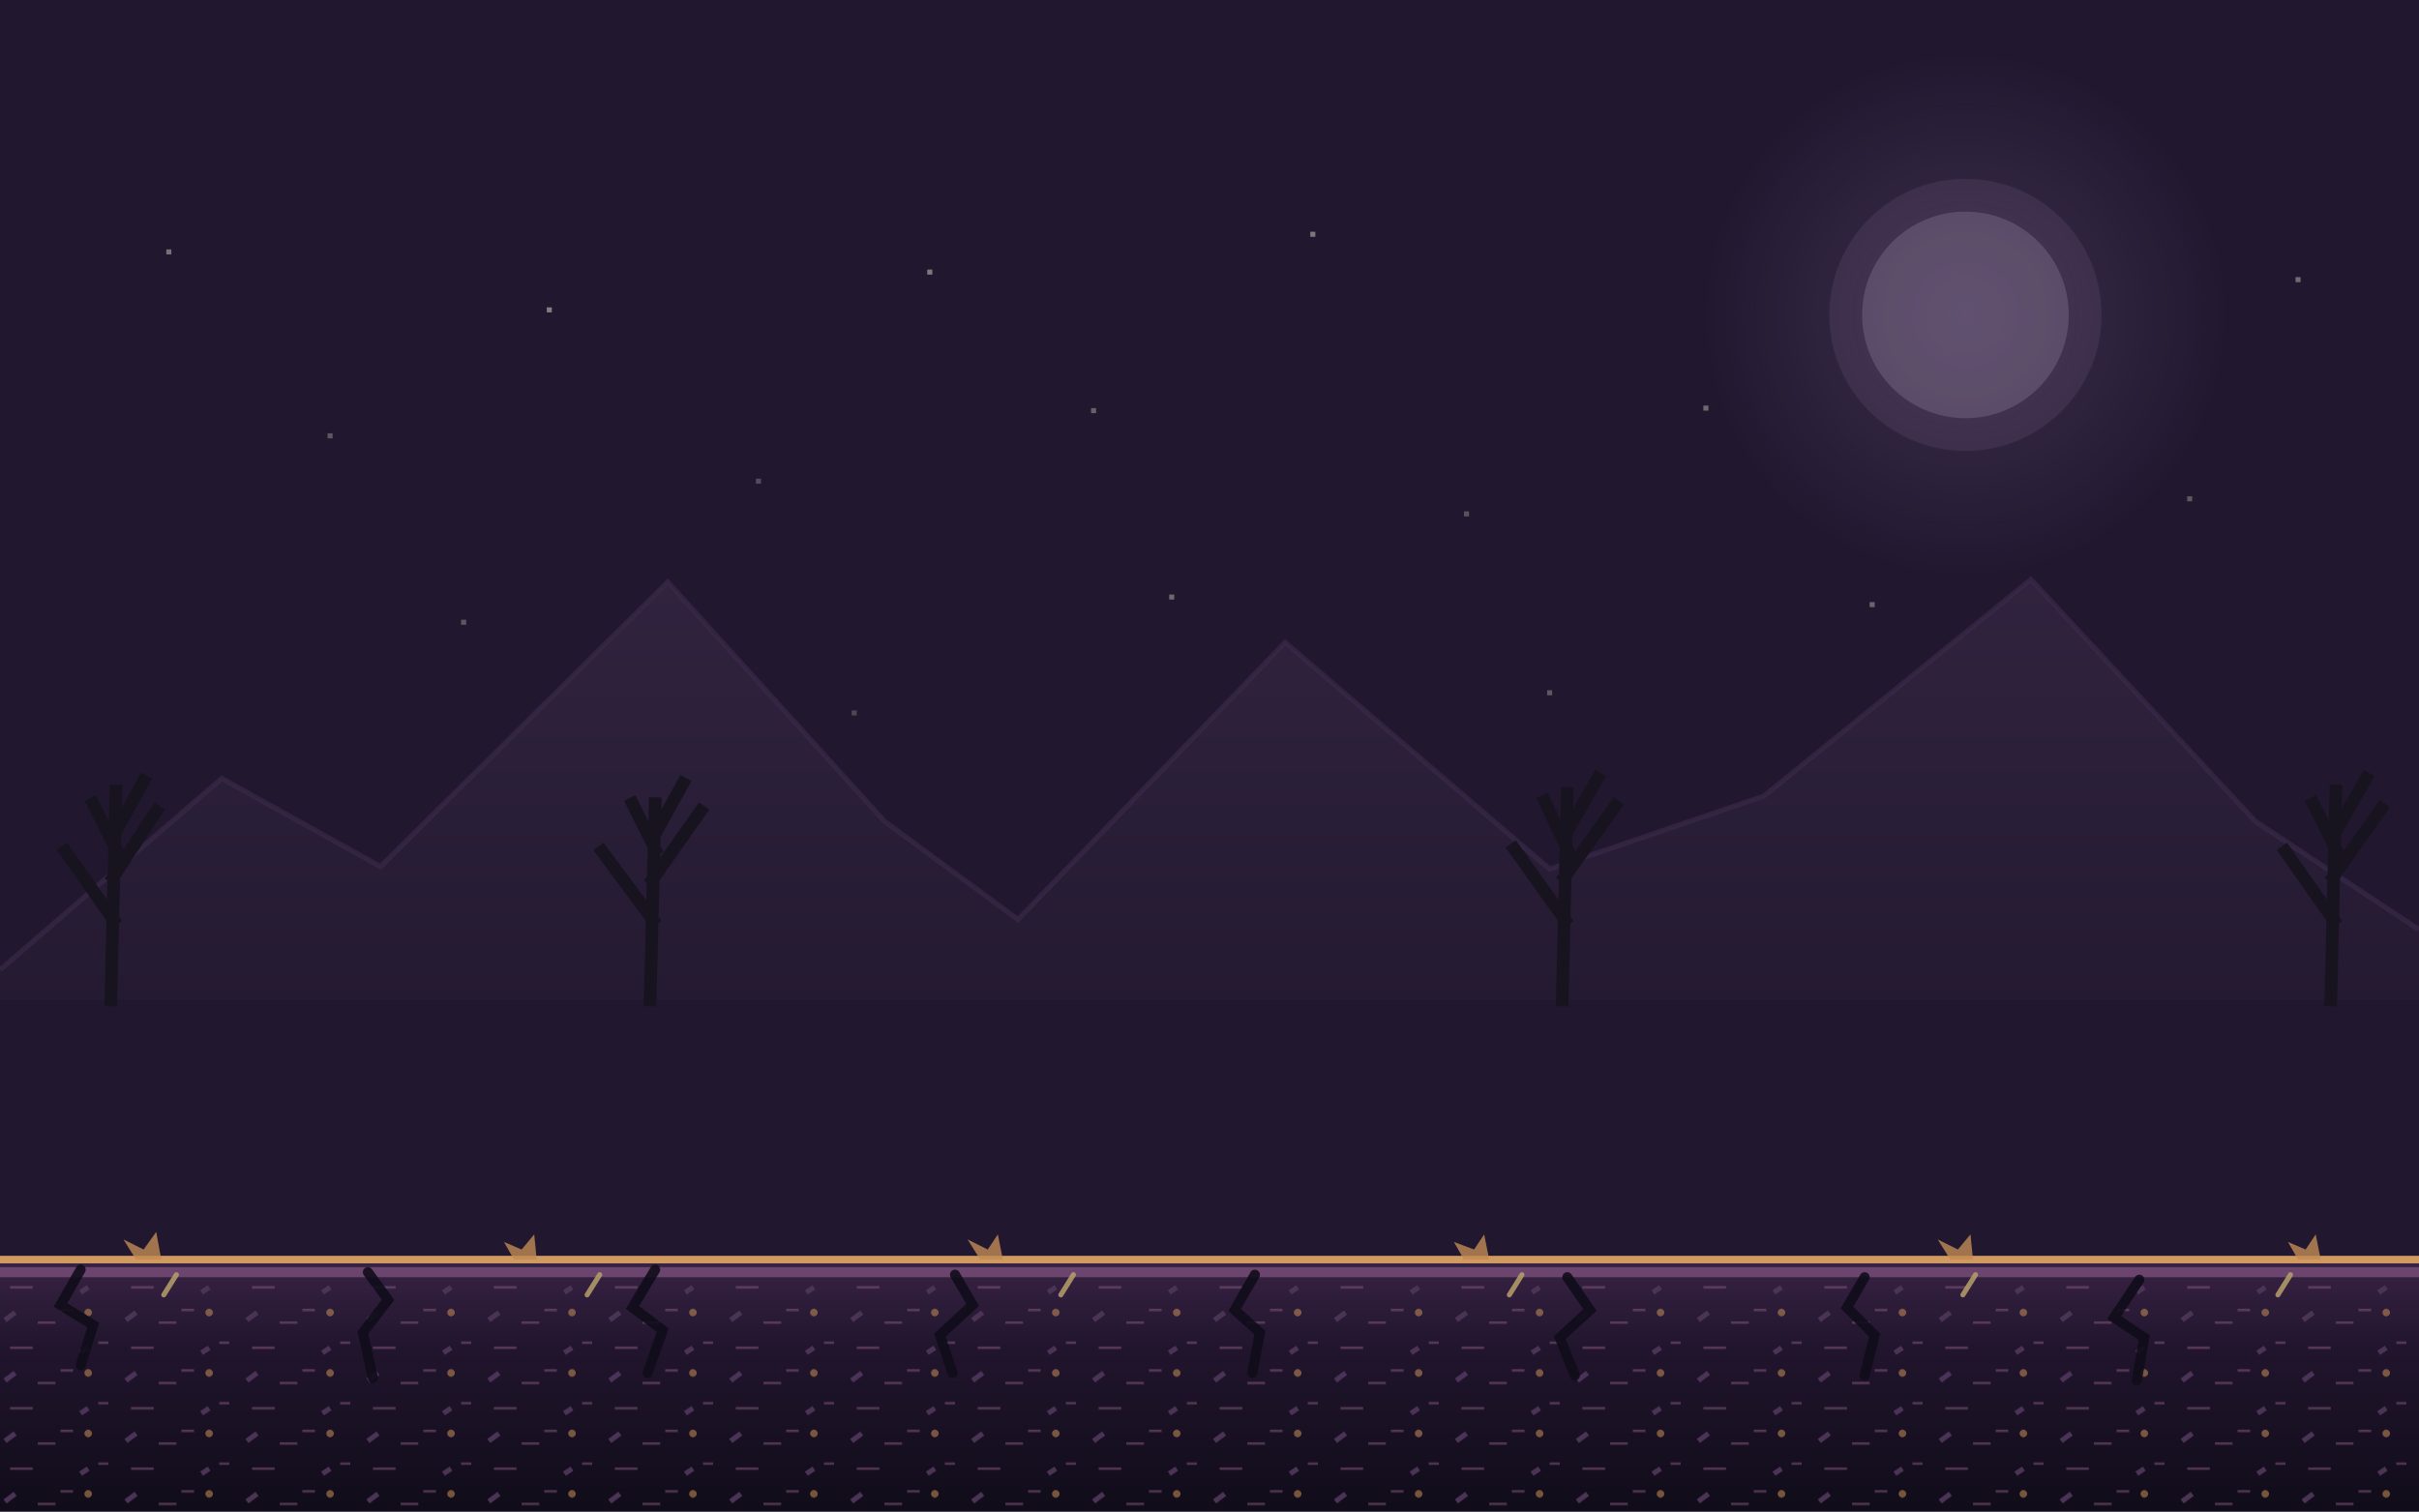
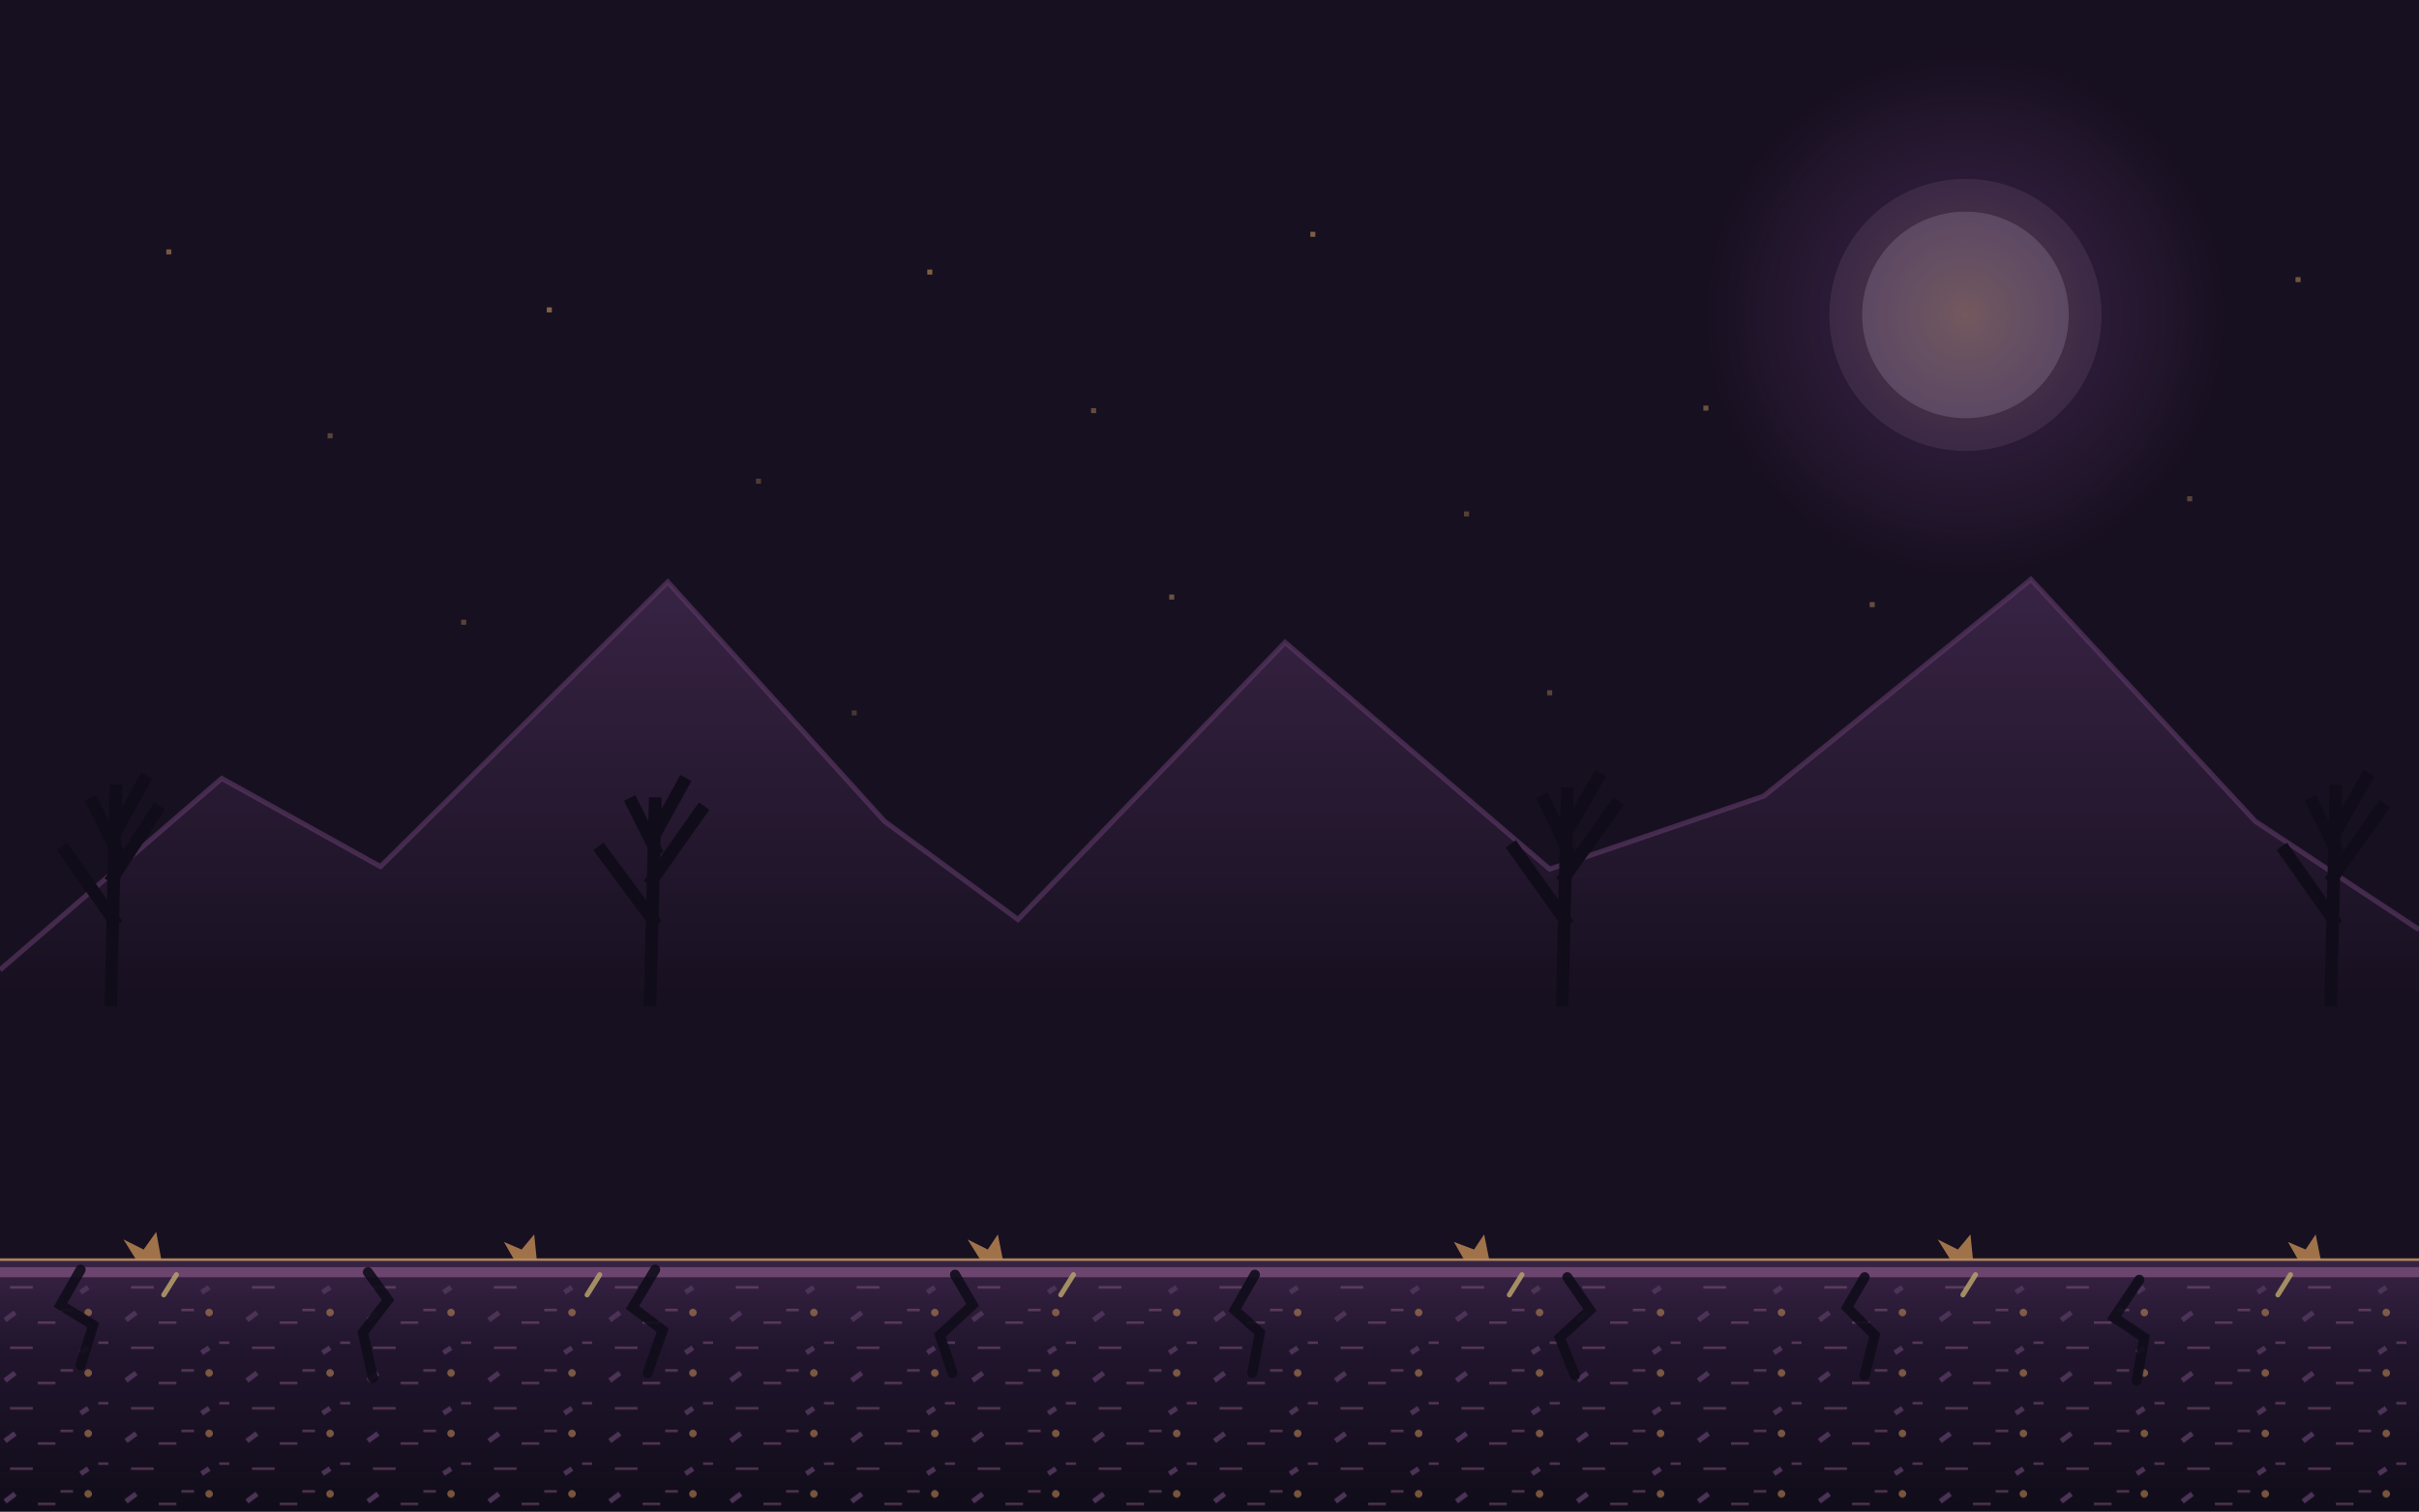
<svg xmlns="http://www.w3.org/2000/svg" width="960" height="600" viewBox="0 0 960 600">
  <defs>
    <radialGradient id="moonGlow">
-       <stop offset="0" stop-color="#9a7db0" stop-opacity=".24" />
-       <stop offset="1" stop-color="#9a7db0" stop-opacity="0" />
+       <stop offset="0" stop-color="#f5a04b" stop-opacity=".32" />
+       <stop offset=".5" stop-color="#8e4e9f" stop-opacity=".18" />
+       <stop offset="1" stop-color="#8e4e9f" stop-opacity="0" />
    </radialGradient>
    <linearGradient id="ridge" x1="0" y1="0" x2="0" y2="1">
-       <stop stop-color="#30233f" />
-       <stop offset="1" stop-color="#241a31" />
+       <stop stop-color="#382344" />
+       <stop offset="1" stop-color="#171020" />
    </linearGradient>
    <linearGradient id="soil" x1="0" y1="0" x2="0" y2="1">
      <stop stop-color="#382344" />
      <stop offset=".35" stop-color="#21152d" />
      <stop offset="1" stop-color="#100c19" />
    </linearGradient>
    <linearGradient id="moss" x1="0" y1="0" x2="1" y2="0">
      <stop stop-color="#8b5a43" />
      <stop offset=".45" stop-color="#c18b55" />
      <stop offset="1" stop-color="#5d405f" />
    </linearGradient>
    <pattern id="soilTexture" width="48" height="24" patternUnits="userSpaceOnUse">
      <path d="M4 7h9m11 9h5m10-11h4M15 21h7" stroke="#8b5a82" stroke-width="1" opacity=".5" />
      <circle cx="35" cy="17" r="1.5" fill="#c18b55" opacity=".6" />
      <path d="M2 20l4-3m26-8l3-2" stroke="#4d3458" stroke-width="2" />
    </pattern>
  </defs>
-   <rect width="960" height="600" fill="#21182f" />
+   <rect width="960" height="600" fill="#171020" />
  <circle cx="780" cy="125" r="104" fill="url(#moonGlow)" />
  <circle cx="780" cy="125" r="54" fill="#6e5a7c" opacity=".23" />
  <circle cx="780" cy="125" r="41" fill="#a091ad" opacity=".28" />
-   <g fill="#f0e8d8">
+   <g fill="#f5bd70">
    <rect x="66" y="99" width="2" height="2" opacity=".42" />
    <rect x="130" y="172" width="2" height="2" opacity=".3" />
    <rect x="217" y="122" width="2" height="2" opacity=".48" />
    <rect x="300" y="190" width="2" height="2" opacity=".25" />
    <rect x="368" y="107" width="2" height="2" opacity=".46" />
    <rect x="433" y="162" width="2" height="2" opacity=".35" />
    <rect x="520" y="92" width="2" height="2" opacity=".45" />
    <rect x="581" y="203" width="2" height="2" opacity=".28" />
    <rect x="676" y="161" width="2" height="2" opacity=".38" />
    <rect x="868" y="197" width="2" height="2" opacity=".3" />
    <rect x="911" y="110" width="2" height="2" opacity=".4" />
    <rect x="742" y="239" width="2" height="2" opacity=".36" />
    <rect x="183" y="246" width="2" height="2" opacity=".3" />
    <rect x="464" y="236" width="2" height="2" opacity=".38" />
    <rect x="338" y="282" width="2" height="2" opacity=".22" />
    <rect x="614" y="274" width="2" height="2" opacity=".3" />
  </g>
  <path d="M0 385L88 309L151 344L265 231L351 326L404 365L510 255L615 345L700 316L806 230L895 326L960 369L960 397L0 397Z" fill="url(#ridge)" />
-   <path d="M0 385L88 309L151 344L265 231L351 326L404 365L510 255L615 345L700 316L806 230L895 326L960 369" fill="none" stroke="#3a2a49" stroke-width="2" opacity=".65" />
-   <g fill="none" stroke="#17131f" stroke-linecap="square" stroke-linejoin="miter">
+   <path d="M0 385L88 309L151 344L265 231L351 326L404 365L510 255L615 345L700 316L806 230L895 326L960 369" fill="none" stroke="#5b3864" stroke-width="2" opacity=".65" />
+   <g fill="none" stroke="#100c19" stroke-linecap="square" stroke-linejoin="miter">
    <path d="M44 397L46 314M45 365L26 338M45 348L62 322M46 337L37 319M46 330L57 310" stroke-width="5" />
    <path d="M258 397L260 319M259 365L239 338M259 349L278 322M260 337L251 319M260 331L271 311" stroke-width="5" />
    <path d="M620 397L622 315M621 365L601 337M621 348L641 320M622 337L613 318M622 330L634 309" stroke-width="5" />
    <path d="M925 397L927 314M926 365L907 338M926 348L945 321M927 337L918 319M927 330L939 309" stroke-width="5" />
  </g>
  <path d="M0 500H960V600H0Z" fill="url(#soil)" />
-   <path d="M0 500H960" stroke="#d09a60" stroke-width="3" />
-   <path d="M0 505H960" stroke="#6c456f" stroke-width="4" />
+   <path d="M0 500H960" stroke="url(#moss)" stroke-width="4" />
+   <path d="M0 505H960" stroke="#6c456f" stroke-width="4" />\n  <path d="M0 500H960" stroke="#f5bd70" stroke-width="1" opacity=".65" />
  <path d="M0 510H960V600H0Z" fill="url(#soilTexture)" opacity=".95" />
  <g fill="none" stroke-linecap="round">
    <path d="M32 504l-8 14 13 8-5 16m114-37l8 11-10 13 4 18m112-43l-9 15 12 9-6 17m122-39l7 12-13 12 5 15m120-39l-8 14 10 9-3 16m125-38l9 13-12 11 6 15m115-39l-7 12 11 11-4 16m109-38l-10 15 12 8-3 17" stroke="#100c19" stroke-width="4" opacity=".9" />
    <path d="M70 506l-5 8m173-8l-5 8m193-8l-5 8m183-8l-5 8m185-8l-5 8m130-8l-5 8" stroke="#b7a06a" stroke-width="2" opacity=".85" />
  </g>
  <g fill="#c18b55" opacity=".8">
    <path d="M54 500l-5-8 8 4 5-7 2 11z" />
    <path d="M204 500l-4-7 7 3 5-6 1 10z" />
    <path d="M389 500l-5-8 8 4 4-6 2 10z" />
    <path d="M581 500l-4-7 8 3 4-6 2 10z" />
    <path d="M774 500l-5-8 8 4 5-6 1 10z" />
    <path d="M912 500l-4-7 7 3 4-6 2 10z" />
  </g>
</svg>
